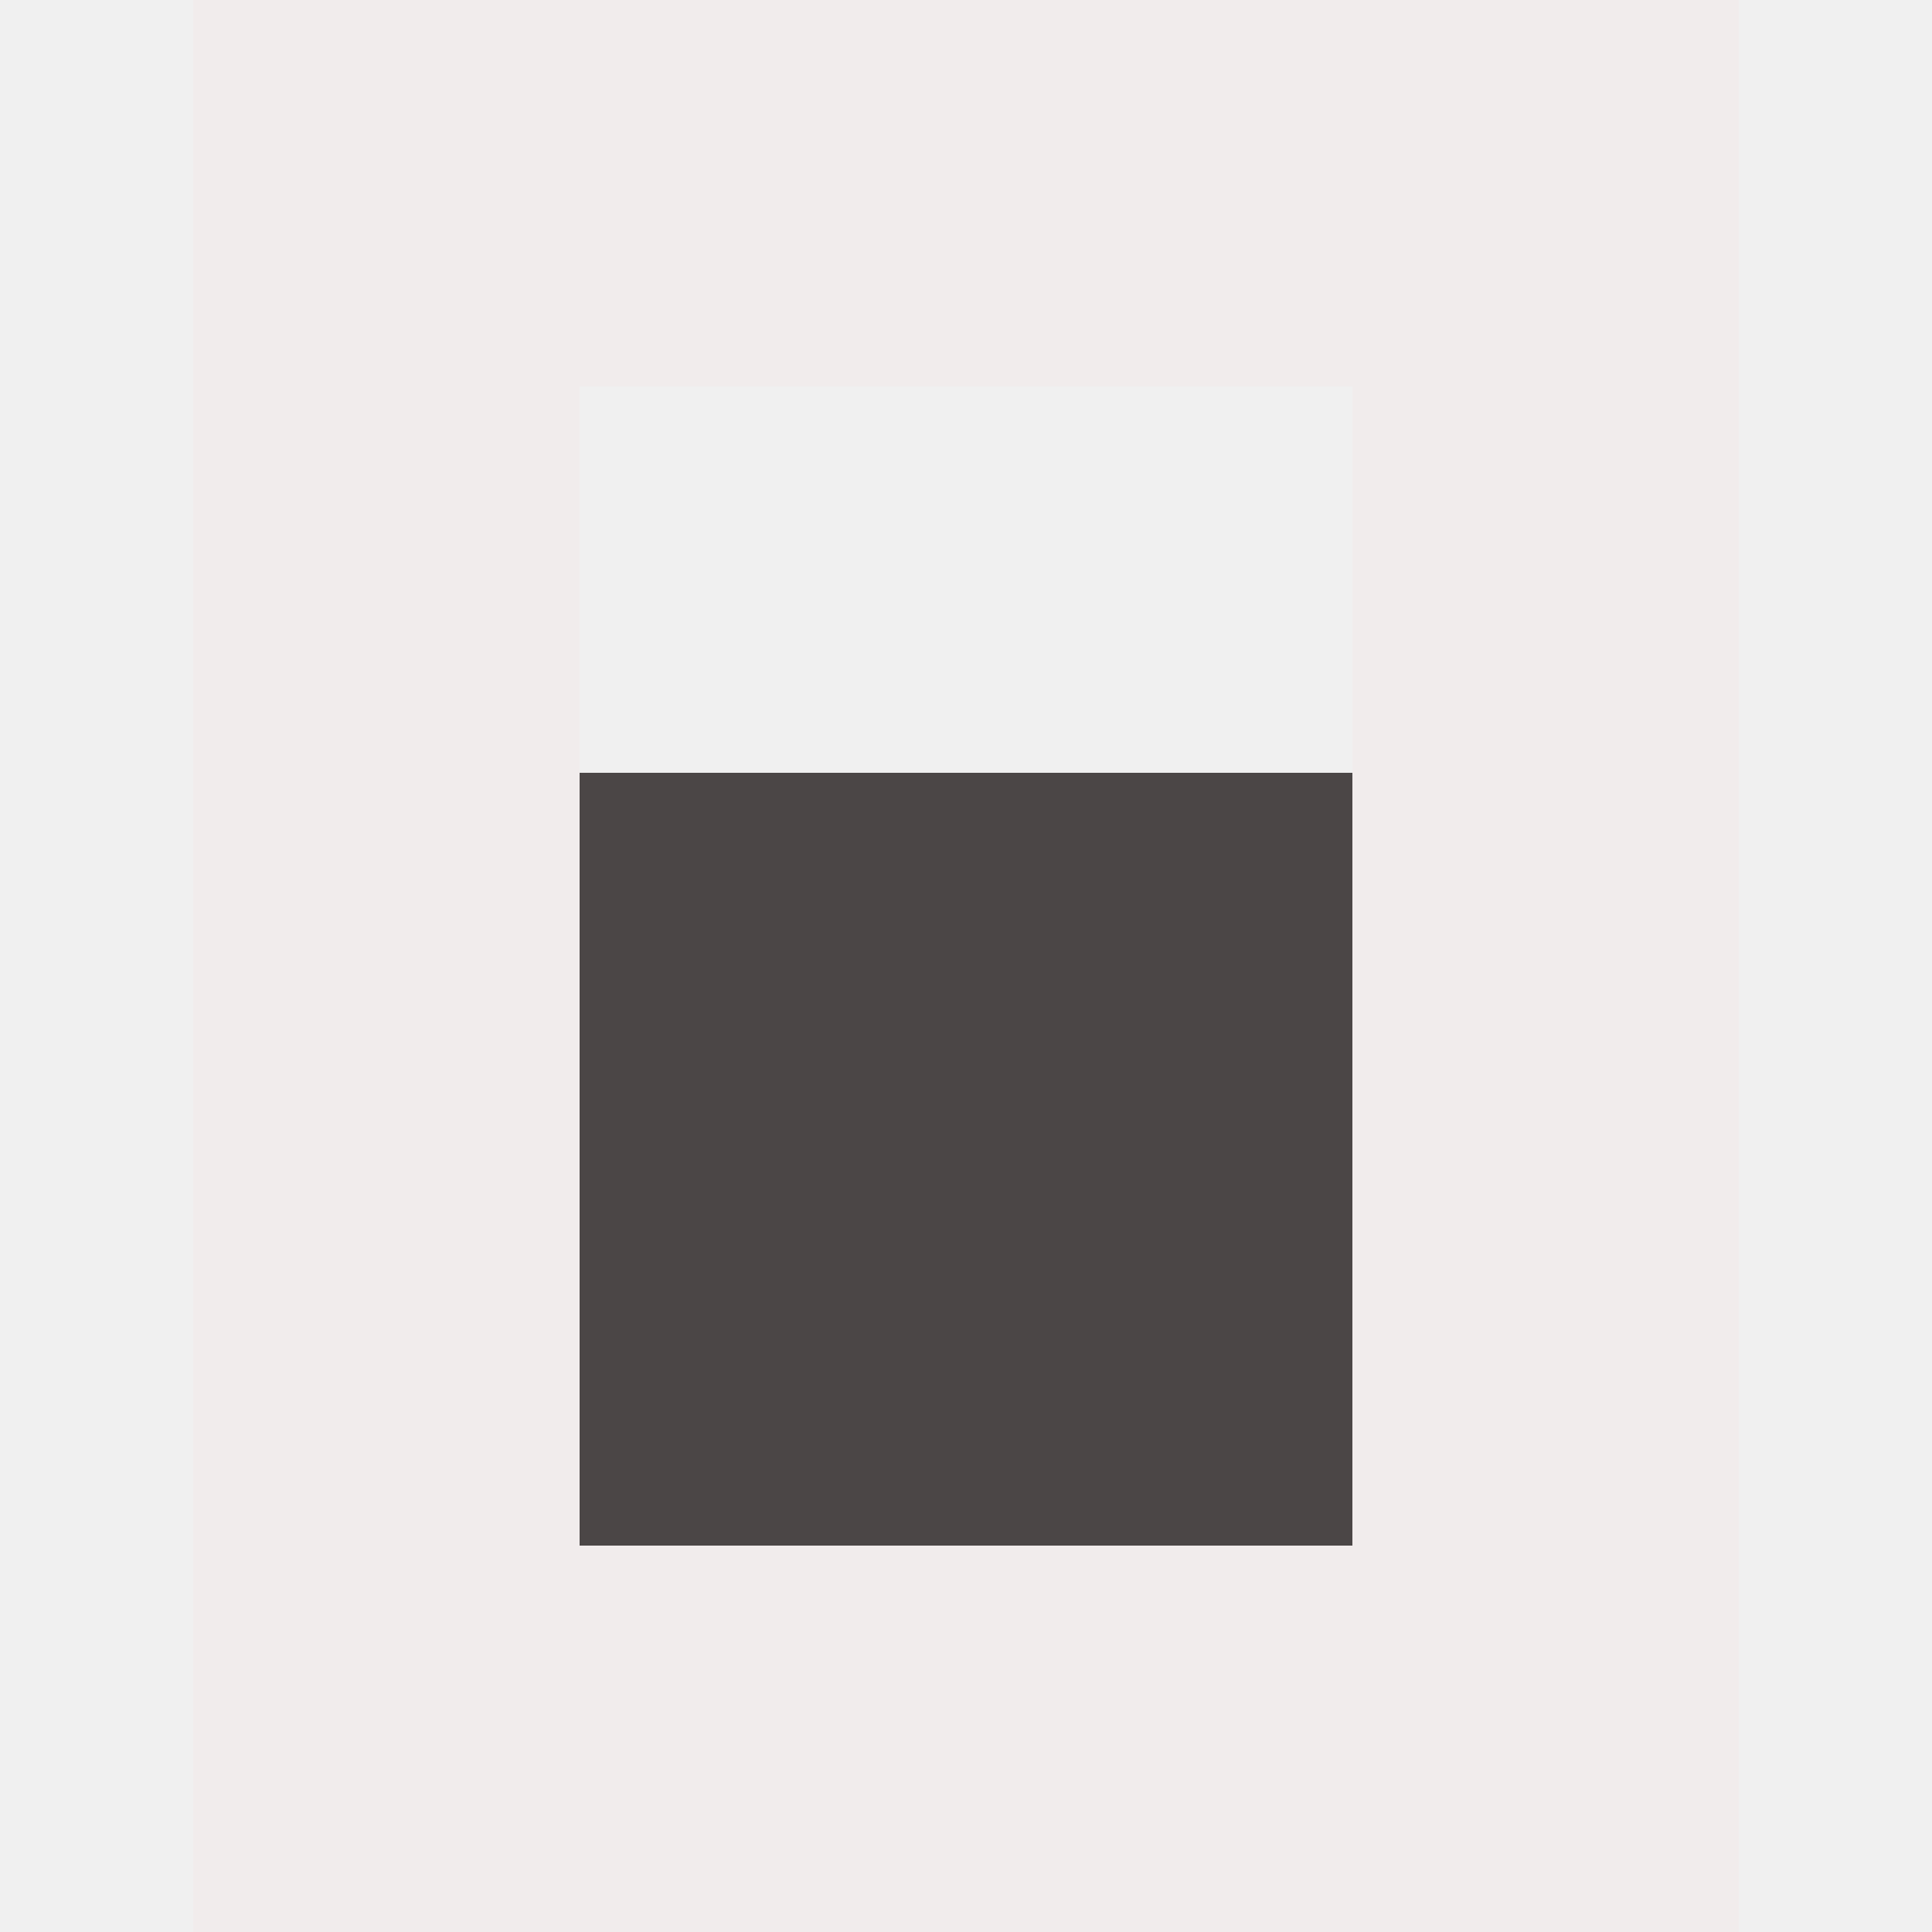
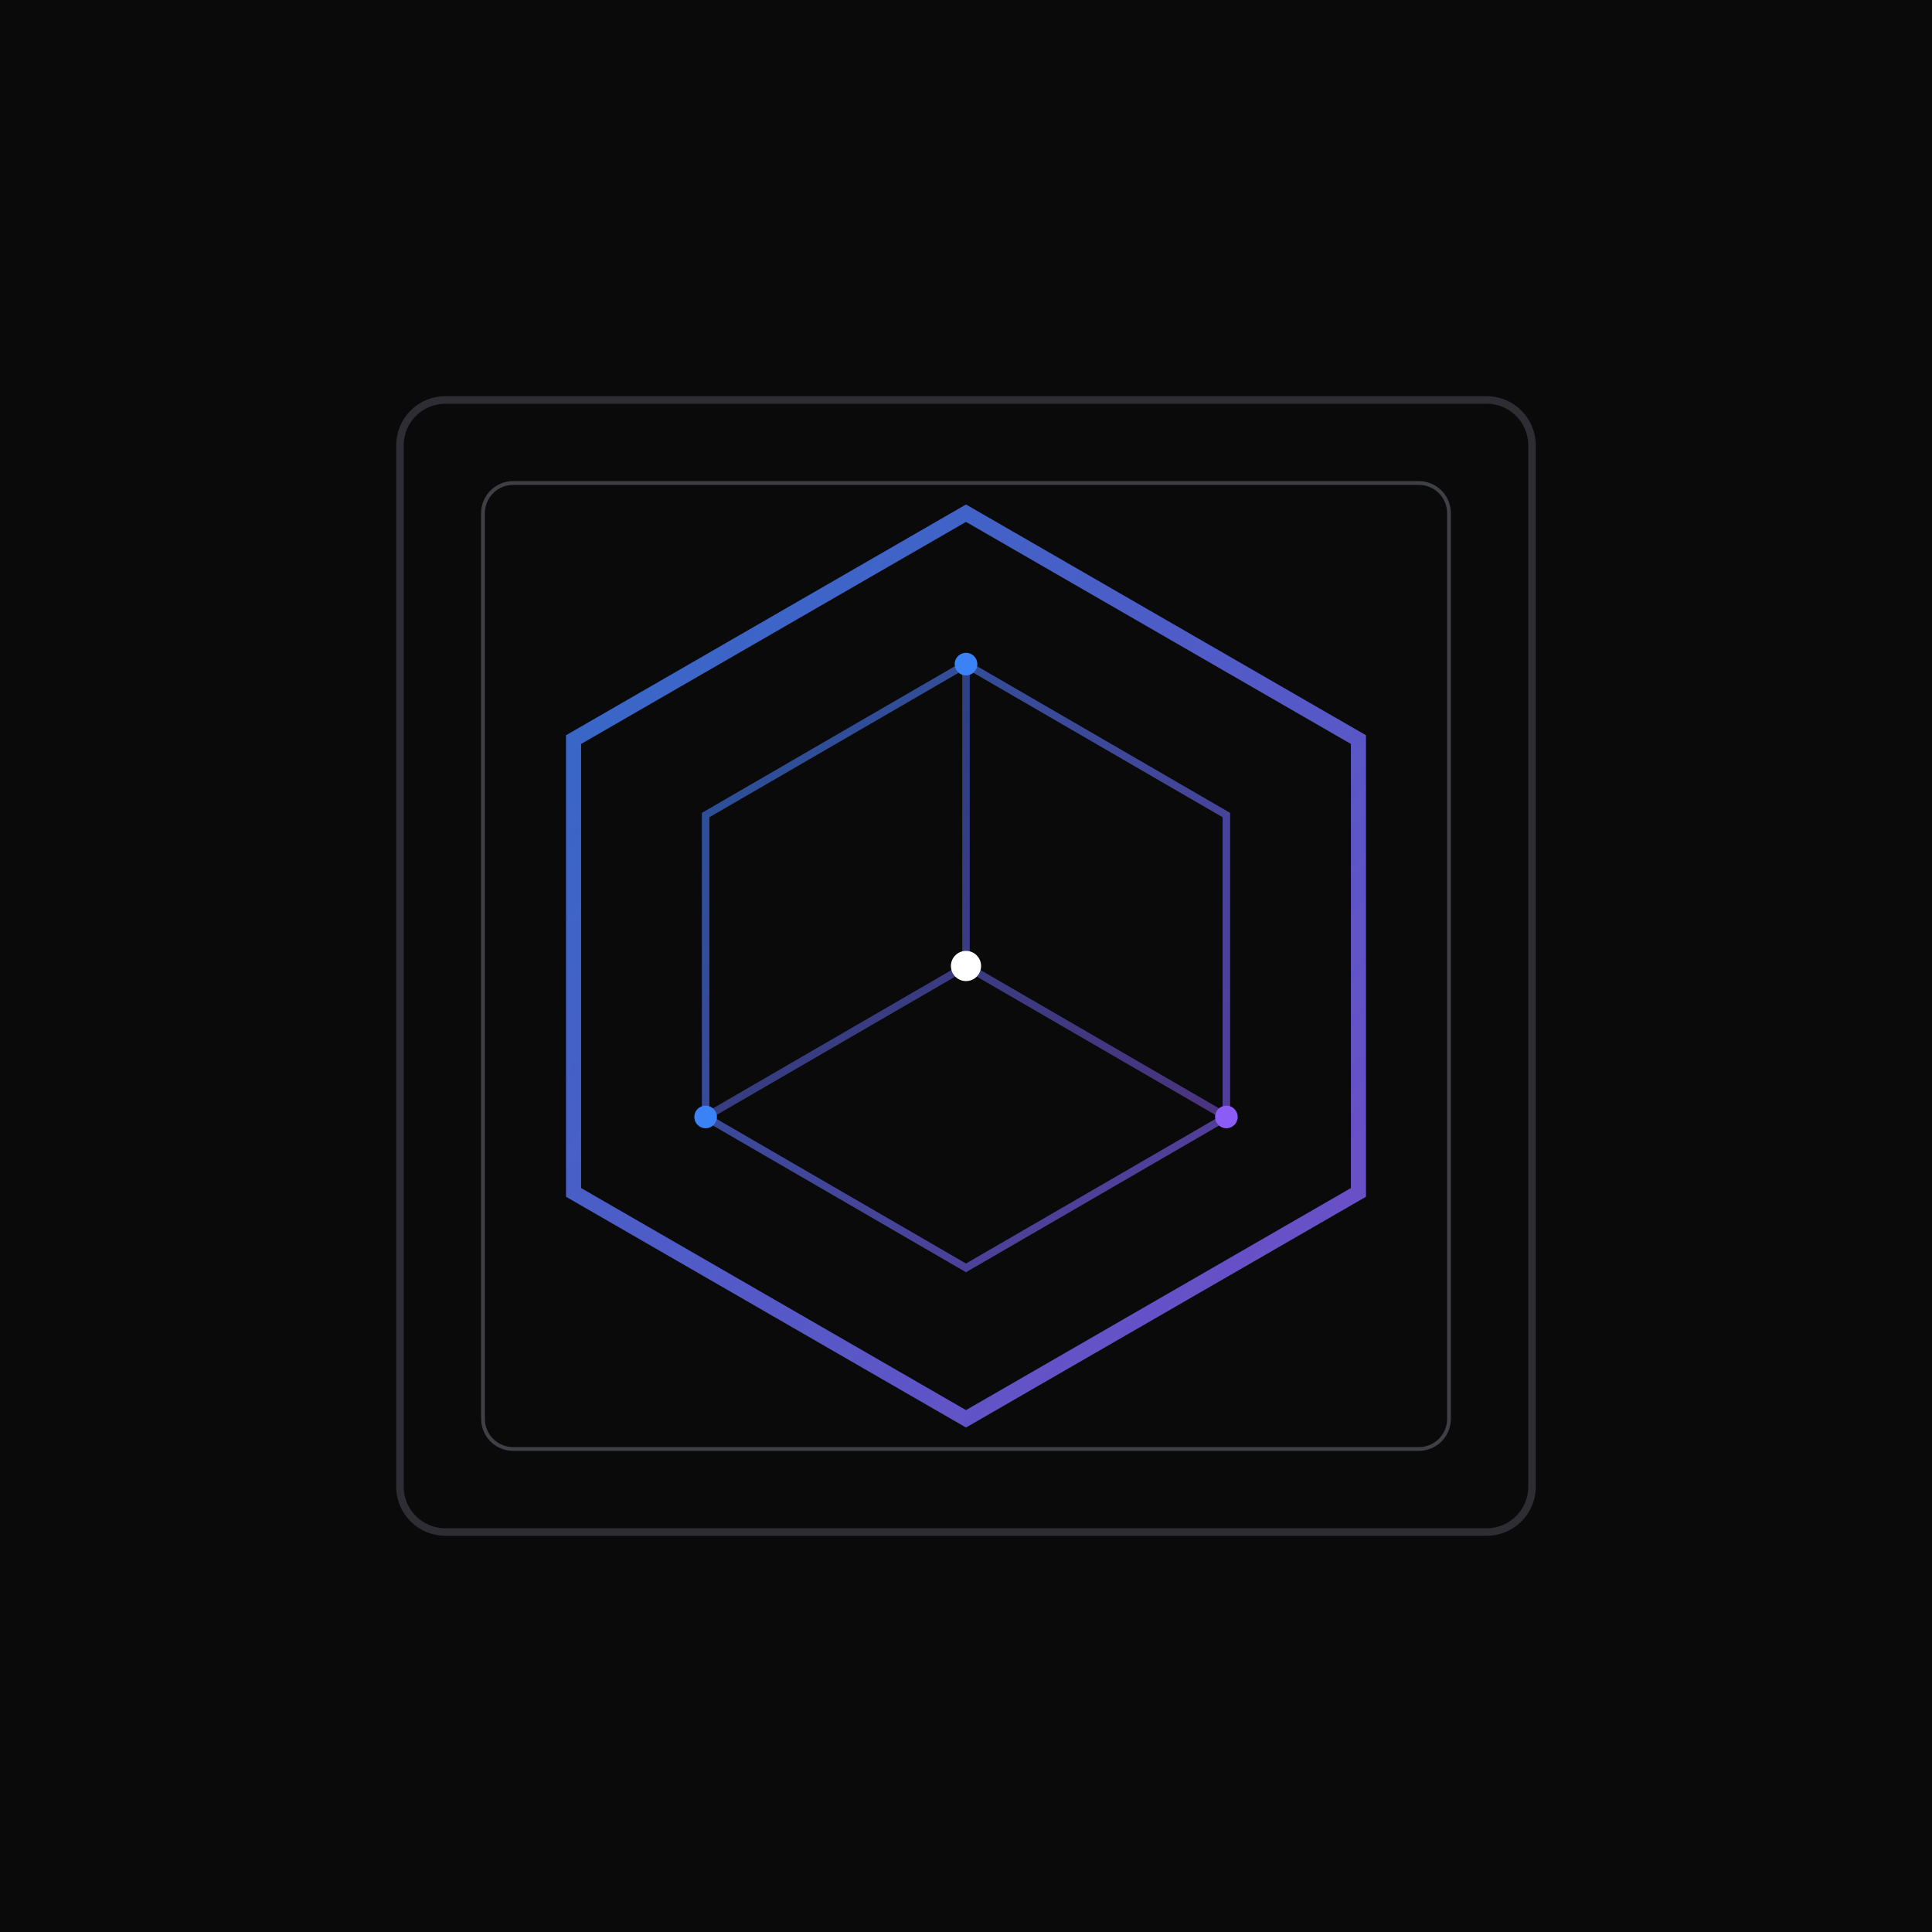
- <svg xmlns="http://www.w3.org/2000/svg" width="300" height="300" viewBox="0 0 300 300" fill="none">
-   <g transform="translate(30, 0)">
-     <g clip-path="url(#clip0_1401_86283)">
-       <mask id="mask0_1401_86283" style="mask-type:luminance" maskUnits="userSpaceOnUse" x="0" y="0" width="240" height="300">
-         <path d="M240 0H0V300H240V0Z" fill="white" />
-       </mask>
-       <g mask="url(#mask0_1401_86283)">
-         <path d="M180 240H60V120H180V240Z" fill="#4B4646" />
-         <path d="M180 60H60V240H180V60ZM240 300H0V0H240V300Z" fill="#F1ECEC" />
-       </g>
-     </g>
+ <svg xmlns="http://www.w3.org/2000/svg" width="512" height="512" viewBox="0 0 512 512" fill="none">
+   <defs>
+     <linearGradient id="glow" x1="0%" y1="0%" x2="100%" y2="100%">
+       <stop offset="0%" stop-color="#3B82F6" />
+       <stop offset="100%" stop-color="#8B5CF6" />
+     </linearGradient>
+     <filter id="blur" x="-20%" y="-20%" width="140%" height="140%">
+       <feGaussianBlur in="SourceGraphic" stdDeviation="5" />
+     </filter>
+   </defs>
+   <rect width="512" height="512" fill="#0A0A0B" />
+   <rect x="106" y="106" width="300" height="300" rx="12" stroke="#2D2D33" stroke-width="2" />
+   <rect x="128" y="128" width="256" height="256" rx="8" stroke="#3F3F46" stroke-width="1" />
+   <g transform="translate(256, 256)">
+     <path d="M0 -120 L104 -60 L104 60 L0 120 L-104 60 L-104 -60 Z" fill="none" stroke="url(#glow)" stroke-width="4" opacity="0.8">
+       <animate attributeName="opacity" values="0.4;0.8;0.4" dur="3s" repeatCount="indefinite" />
+     </path>
+     <path d="M0 -80 L69 -40 L69 40 L0 80 L-69 40 L-69 -40 Z" fill="none" stroke="url(#glow)" stroke-width="2" opacity="0.6" />
+     <path d="M0 0 L0 -80 M0 0 L69 40 M0 0 L-69 40" stroke="url(#glow)" stroke-width="2" opacity="0.5" />
+     <circle cx="0" cy="-80" r="3" fill="#3B82F6" />
+     <circle cx="69" cy="40" r="3" fill="#8B5CF6" />
+     <circle cx="-69" cy="40" r="3" fill="#3B82F6" />
+     <circle cx="0" cy="0" r="4" fill="white" />
  </g>
-   <defs>
-     <clipPath id="clip0_1401_86283">
-       <rect width="240" height="300" fill="white" />
-     </clipPath>
-   </defs>
</svg>
